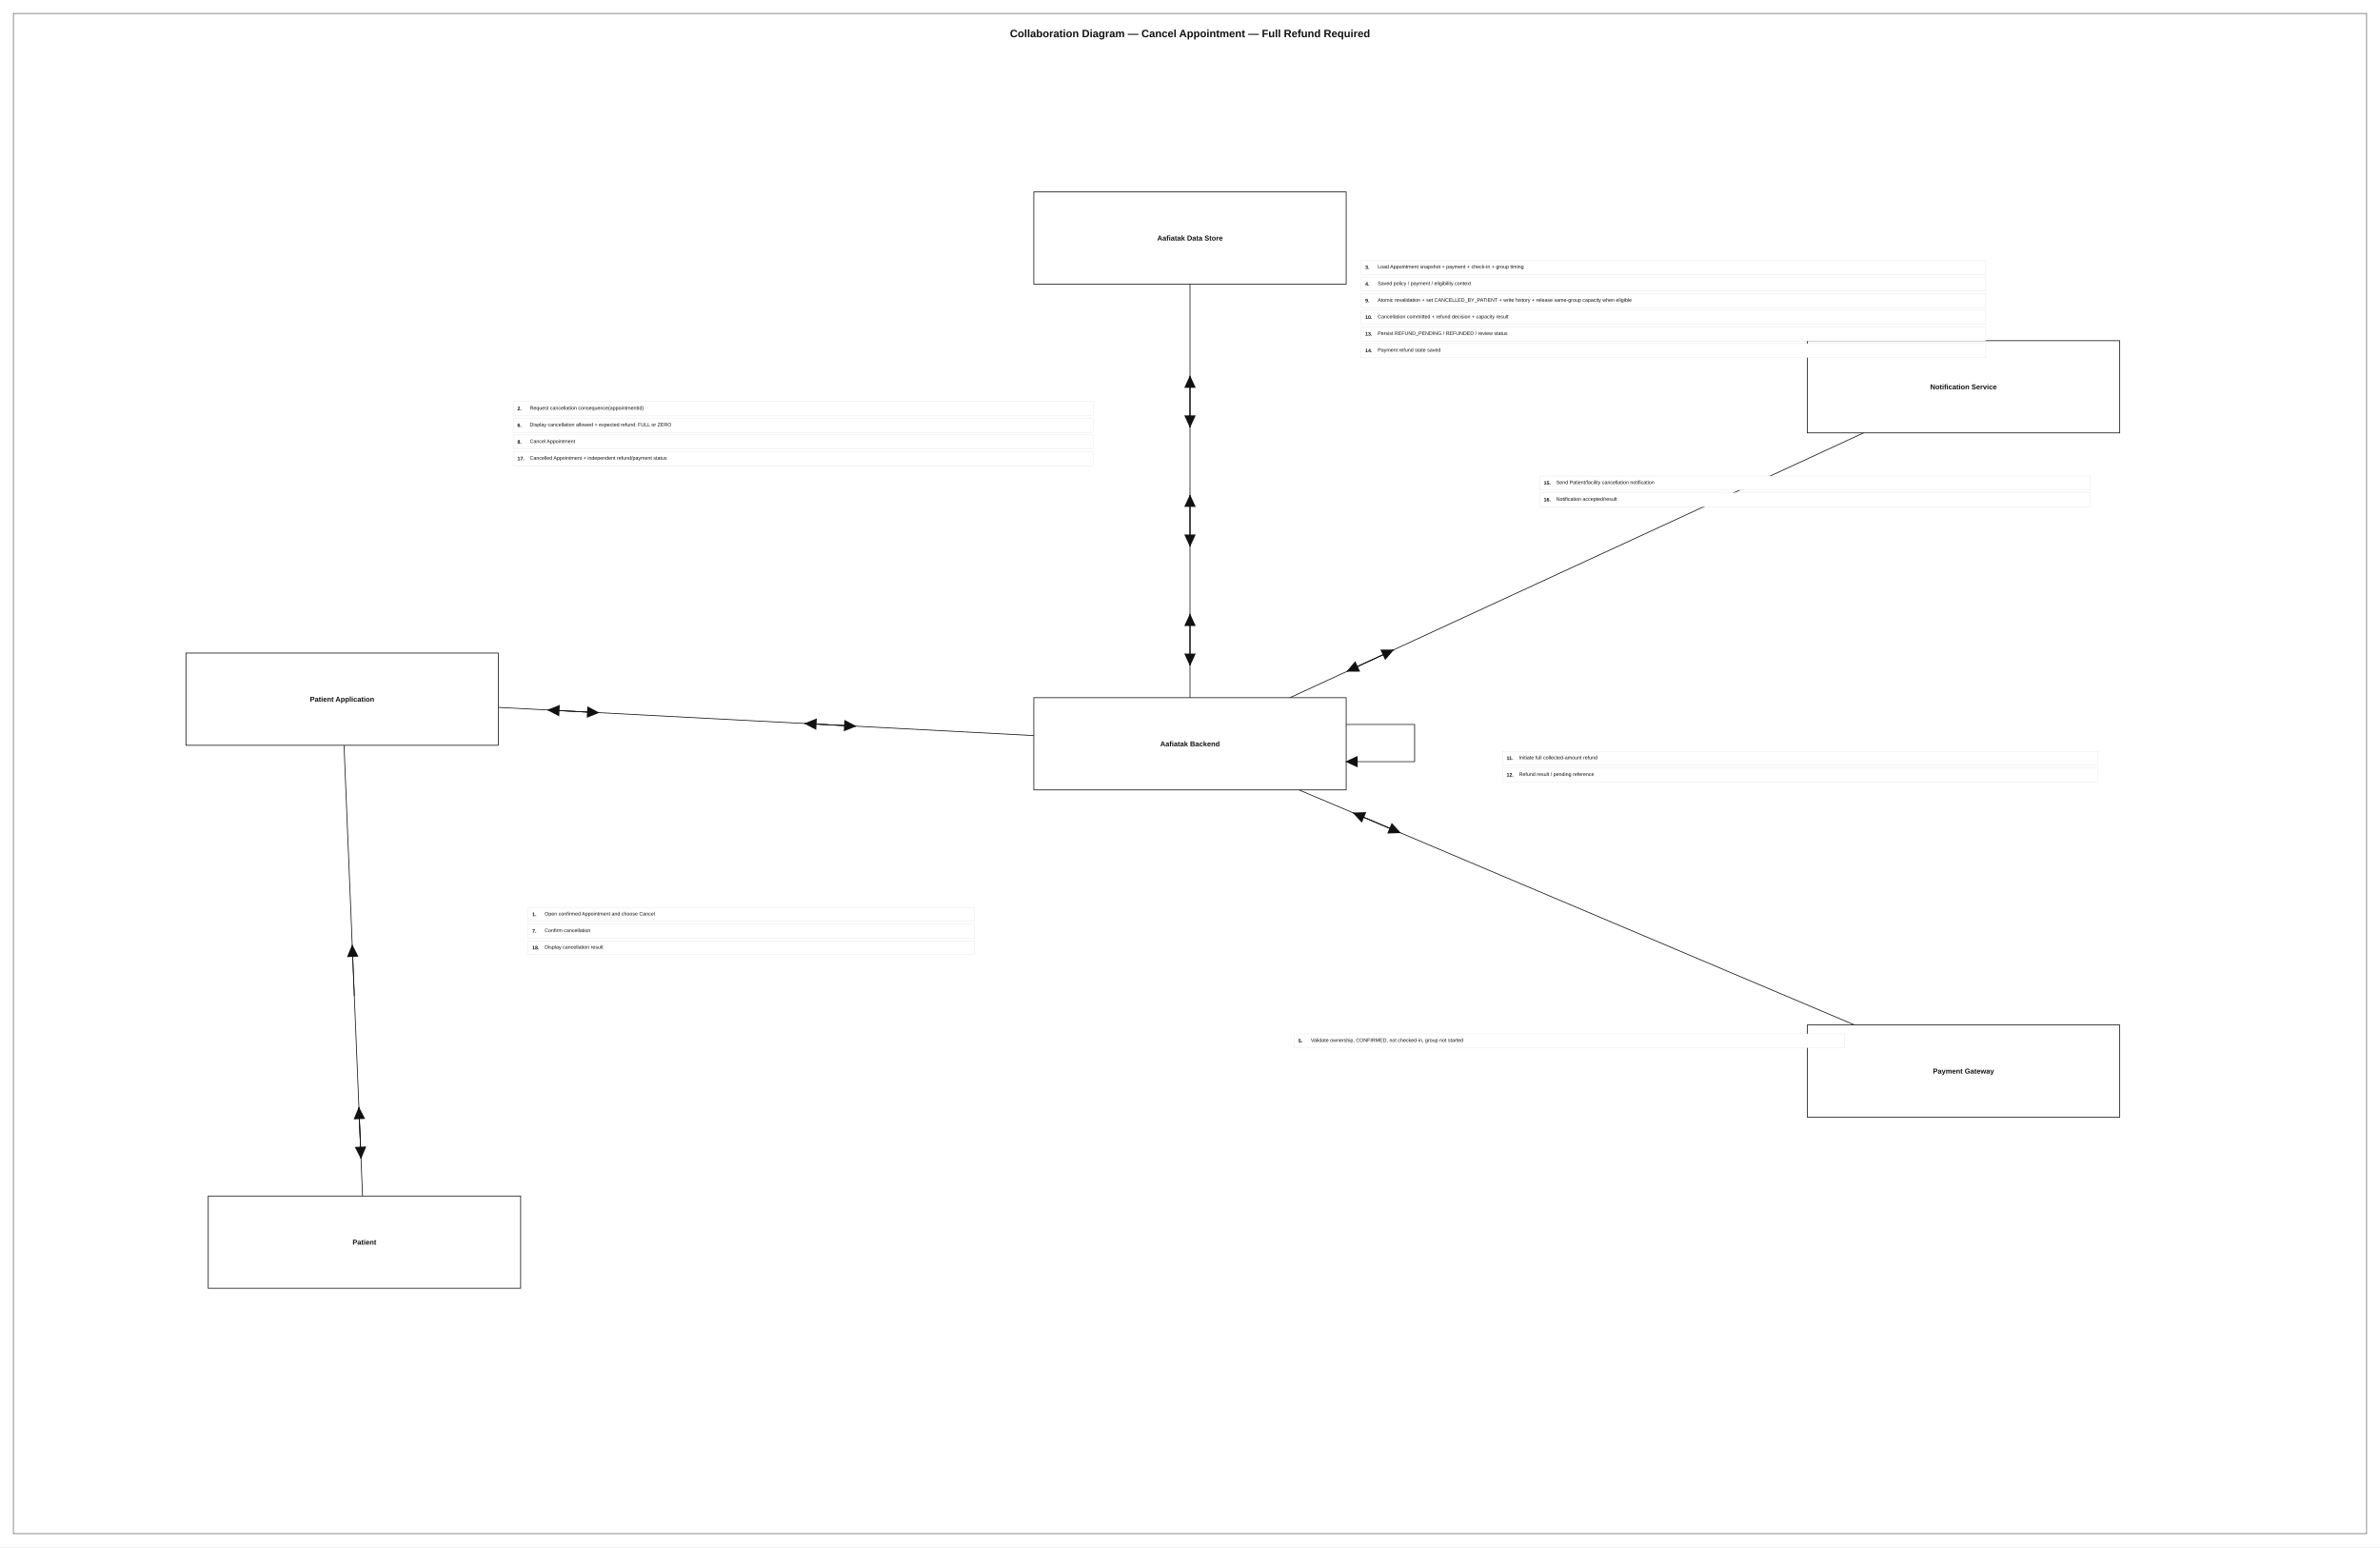
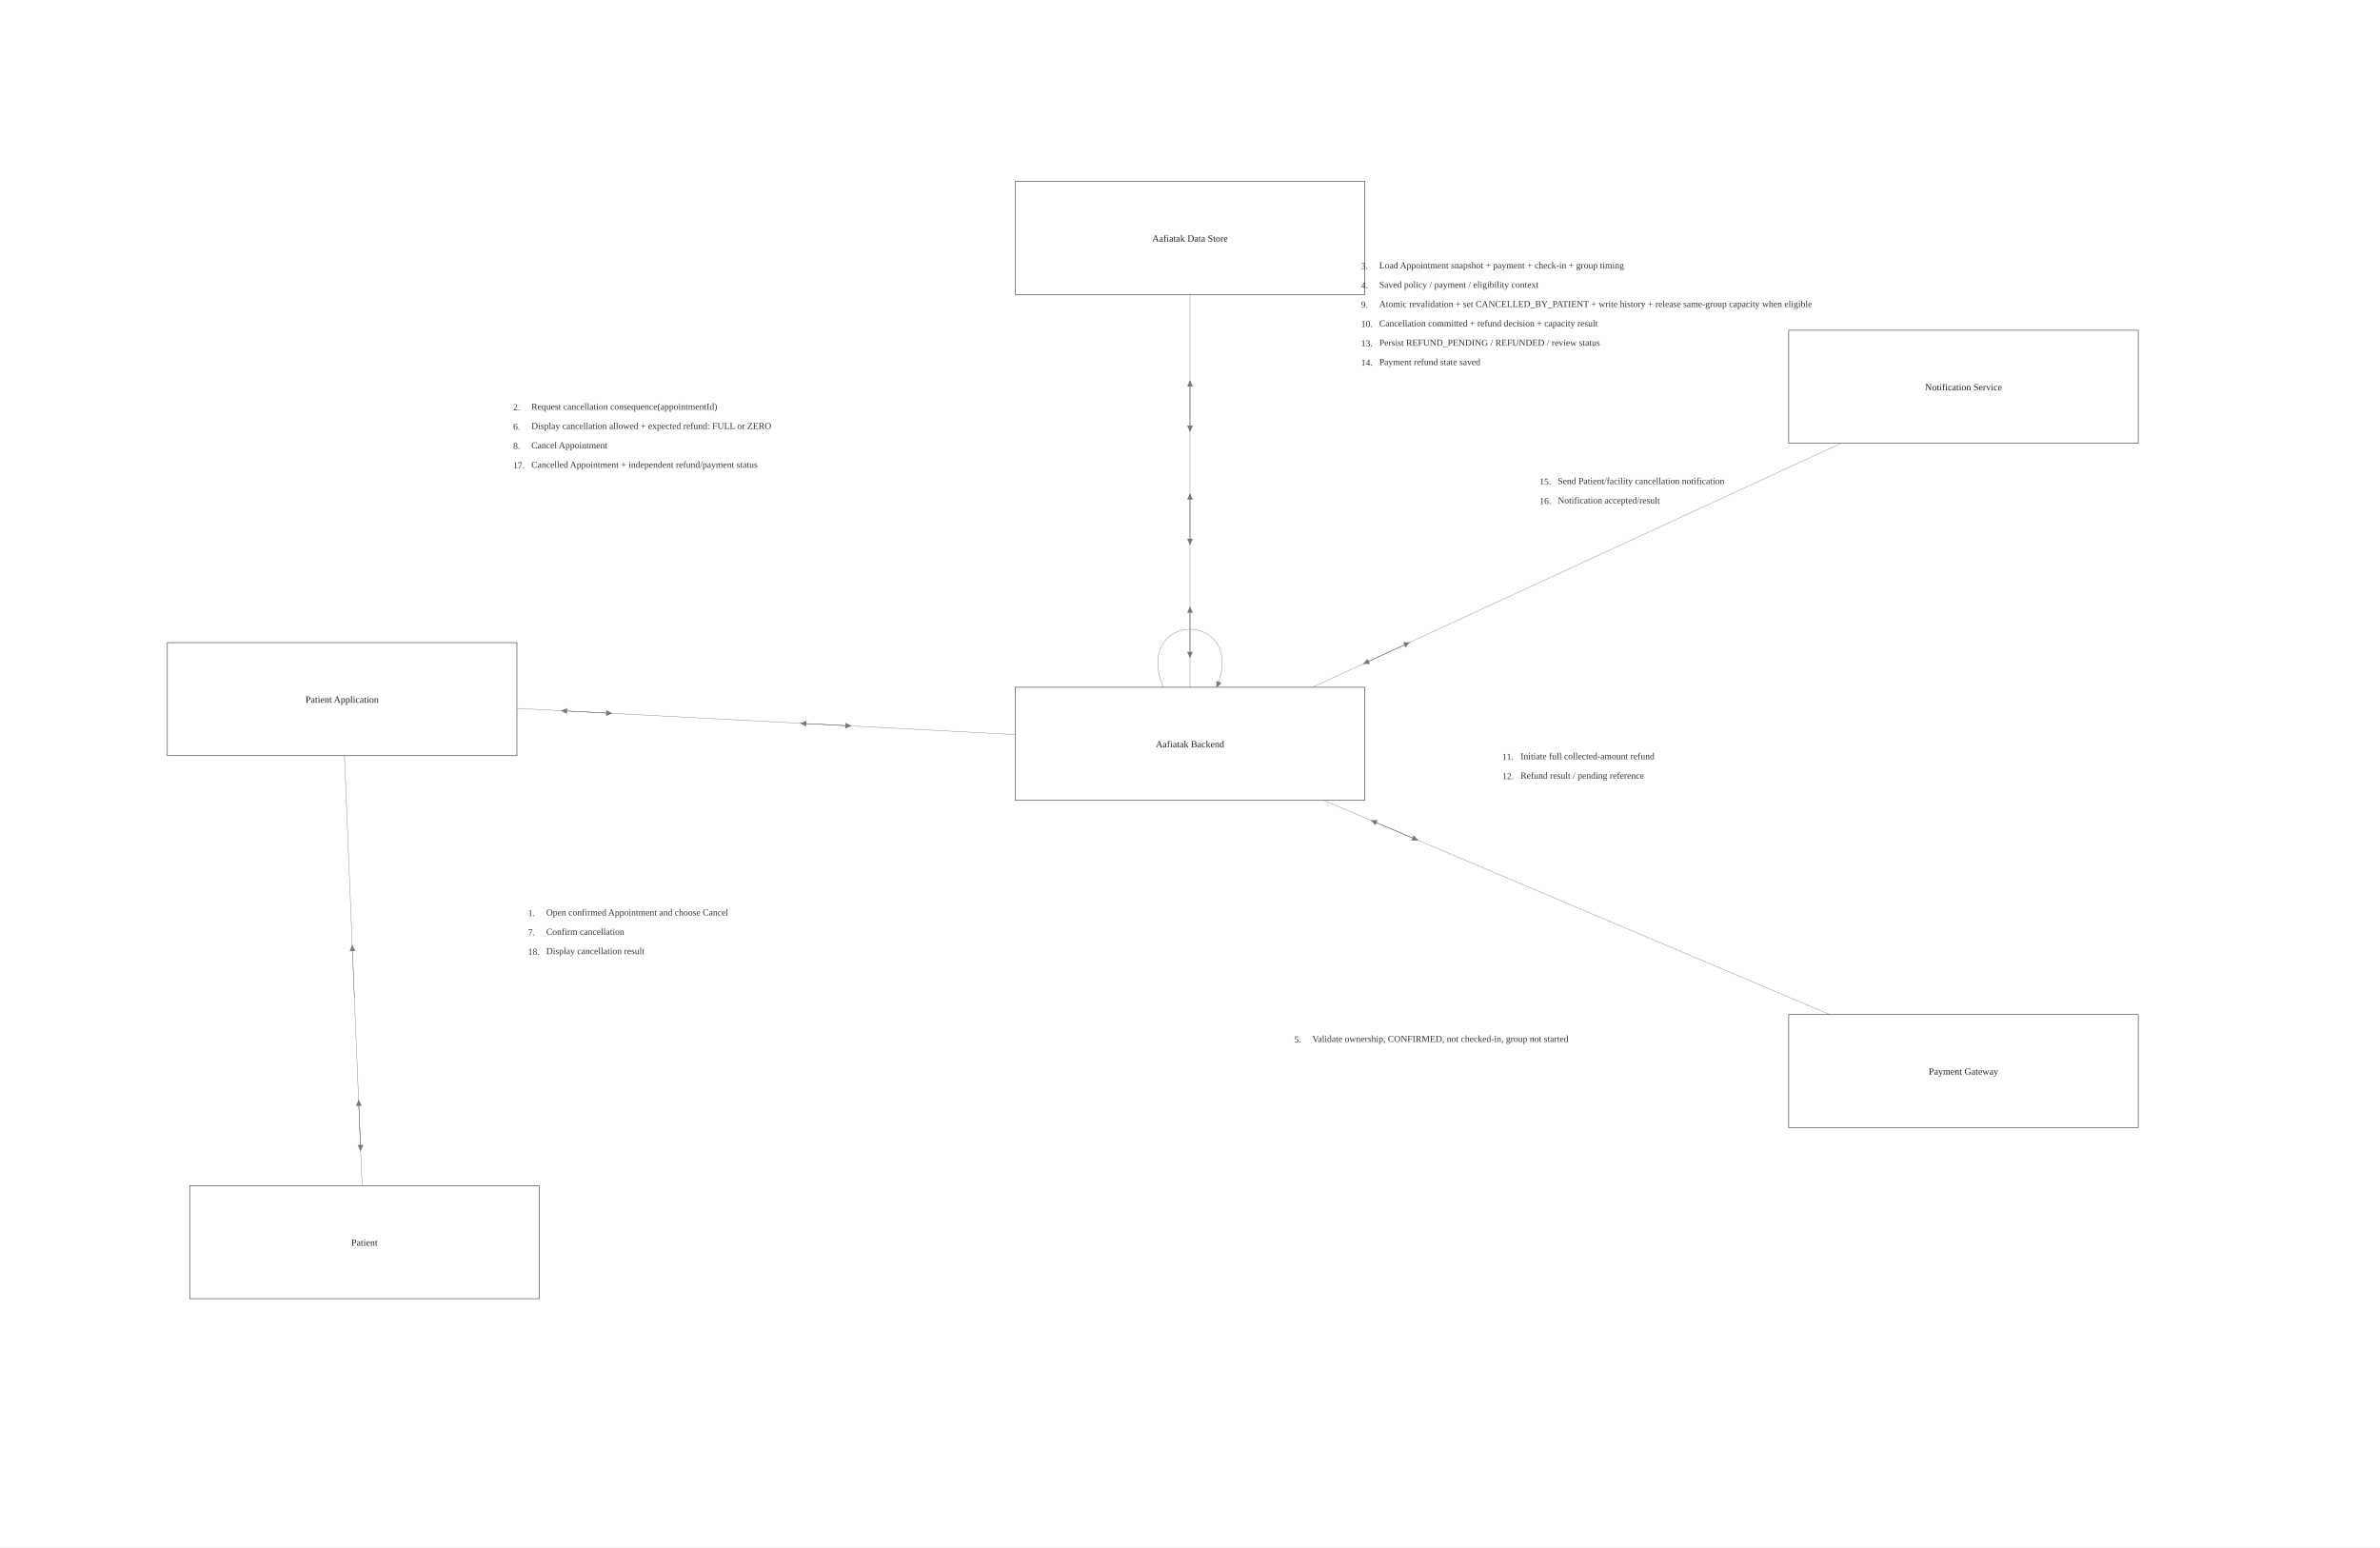
<svg xmlns="http://www.w3.org/2000/svg" width="8192" height="5325" viewBox="0 0 16000 10400" role="img" aria-labelledby="diagram-title diagram-description">
  <defs>
    <style>
-       .page { fill:#FFFFFF; } .page-border { fill:none; stroke:#111111; stroke-width:3; }
-       .participant-box { fill:#FFFFFF; stroke:#111111; stroke-width:5; }
-       .participant-name { font-family:Arial,sans-serif; font-size:48px; font-weight:700; fill:#111111; }
-       .structural-link-line { stroke:#111111; stroke-width:5; fill:none; stroke-linecap:round; }
-       .message-arrow { stroke:#111111; stroke-width:5; fill:none; stroke-linecap:round; }
-       .self-message-self { stroke:#111111; stroke-width:5; fill:none; stroke-linejoin:round; }
-       .message-background { fill:#FFFFFF; fill-opacity:.985; stroke:#D0D0D0; stroke-width:1.5; }
-       .message-number { font-family:Arial,sans-serif; font-size:34px; font-weight:700; fill:#111111; }
-       .message-label { font-family:Arial,sans-serif; font-size:34px; font-weight:500; fill:#111111; }
-       .page-title { font-family:Arial,sans-serif; font-size:72px; font-weight:700; fill:#111111; }
+       .page { fill:#FFFFFF; }
+       .participant-box { fill:#FFFFFF; stroke:#222222; stroke-width:3.5; }
+       .participant-name { font-family:"Times New Roman",serif; font-size:64px; font-weight:400; text-decoration:underline; fill:#222222; }
+       .structural-link-line { stroke:#777777; stroke-width:2.5; fill:none; stroke-linecap:round; }
+       .message-arrow { stroke:#777777; stroke-width:2.5; fill:none; stroke-linecap:round; }
+       .self-message-self { stroke:#777777; stroke-width:2.5; fill:none; stroke-linejoin:round; }
+       .message-number { font-family:"Times New Roman",serif; font-size:62px; font-weight:400; fill:#333333; }
+       .message-label { font-family:"Times New Roman",serif; font-size:62px; font-weight:400; fill:#333333; }
    </style>
    <marker id="message-arrowhead" viewBox="0 0 14 12" markerWidth="18" markerHeight="16" refX="12" refY="6" orient="auto" markerUnits="strokeWidth">
-       <path d="M 0 0 L 13 6 L 0 12 Z" fill="#111111" />
+       <path d="M 0 0 L 13 6 L 0 12 Z" fill="#777777" />
    </marker>
  </defs>
  <rect x="0" y="0" width="16000" height="10400" class="page" />
-   <rect x="90" y="90" width="15820" height="10220" class="page-border" />
-   <text x="8000" y="250" class="page-title" text-anchor="middle">Collaboration Diagram — Cancel Appointment — Full Refund Required</text>
  <g aria-label="Reusable structural communication links">
    <g id="structural-link-L01" data-kind="structural-link" data-semantic-id="L01" data-source="participant.cd03.aafiatak-backend" data-target="participant.cd03.aafiatak-data-store" data-message-sequences="3,4,9,10,13,14" aria-label="Structural communication link L01">
-       <line x1="8000" y1="4690" x2="8000" y2="1910" class="structural-link-line" />
+       <line x1="8000" y1="4620" x2="8000" y2="1980" class="structural-link-line" />
    </g>
    <g id="structural-link-L02" data-kind="structural-link" data-semantic-id="L02" data-source="participant.cd03.aafiatak-backend" data-target="participant.cd03.notification-service" data-message-sequences="15,16" aria-label="Structural communication link L02">
-       <line x1="8671.67" y1="4690" x2="12528.3" y2="2910" class="structural-link-line" />
+       <line x1="8823.33" y1="4620" x2="12376.7" y2="2980" class="structural-link-line" />
    </g>
    <g id="structural-link-L03" data-kind="structural-link" data-semantic-id="L03" data-source="participant.cd03.aafiatak-backend" data-target="participant.cd03.patient-application" data-message-sequences="2,6,8,17" aria-label="Structural communication link L03">
-       <line x1="6950" y1="4944.74" x2="3350" y2="4755.26" class="structural-link-line" />
+       <line x1="6825" y1="4938.16" x2="3475" y2="4761.84" class="structural-link-line" />
    </g>
    <g id="structural-link-L04" data-kind="structural-link" data-semantic-id="L04" data-source="participant.cd03.aafiatak-backend" data-target="participant.cd03.payment-gateway" data-message-sequences="11,12" aria-label="Structural communication link L04">
-       <line x1="8732.73" y1="5310" x2="12467.3" y2="6890" class="structural-link-line" />
+       <line x1="8898.18" y1="5380" x2="12301.8" y2="6820" class="structural-link-line" />
    </g>
    <g id="structural-link-L05" data-kind="structural-link" data-semantic-id="L05" data-source="participant.cd03.patient" data-target="participant.cd03.patient-application" data-message-sequences="1,7,18" aria-label="Structural communication link L05">
-       <line x1="2437.26" y1="8040" x2="2312.74" y2="5010" class="structural-link-line" />
+       <line x1="2434.38" y1="7970" x2="2315.62" y2="5080" class="structural-link-line" />
    </g>
  </g>
  <g aria-label="Collaboration participants">
    <g id="participant.cd03.patient" data-kind="participant" data-semantic-id="participant.cd03.patient" data-participant-name="Patient" aria-label="Patient">
-       <rect x="1400" y="8040" width="2100" height="620" class="participant-box" />
-       <text x="2450" y="8367" class="participant-name" text-anchor="middle">
+       <rect x="1275" y="7970" width="2350" height="760" class="participant-box" />
+       <text x="2450" y="8374" class="participant-name" text-anchor="middle">
        <tspan x="2450">Patient</tspan>
      </text>
    </g>
    <g id="participant.cd03.patient-application" data-kind="participant" data-semantic-id="participant.cd03.patient-application" data-participant-name="Patient Application" aria-label="Patient Application">
-       <rect x="1250" y="4390" width="2100" height="620" class="participant-box" />
-       <text x="2300" y="4717" class="participant-name" text-anchor="middle">
+       <rect x="1125" y="4320" width="2350" height="760" class="participant-box" />
+       <text x="2300" y="4724" class="participant-name" text-anchor="middle">
        <tspan x="2300">Patient Application</tspan>
      </text>
    </g>
    <g id="participant.cd03.aafiatak-backend" data-kind="participant" data-semantic-id="participant.cd03.aafiatak-backend" data-participant-name="Aafiatak Backend" aria-label="Aafiatak Backend">
-       <rect x="6950" y="4690" width="2100" height="620" class="participant-box" />
-       <text x="8000" y="5017" class="participant-name" text-anchor="middle">
+       <rect x="6825" y="4620" width="2350" height="760" class="participant-box" />
+       <text x="8000" y="5024" class="participant-name" text-anchor="middle">
        <tspan x="8000">Aafiatak Backend</tspan>
      </text>
    </g>
    <g id="participant.cd03.aafiatak-data-store" data-kind="participant" data-semantic-id="participant.cd03.aafiatak-data-store" data-participant-name="Aafiatak Data Store" aria-label="Aafiatak Data Store">
-       <rect x="6950" y="1290" width="2100" height="620" class="participant-box" />
-       <text x="8000" y="1617" class="participant-name" text-anchor="middle">
+       <rect x="6825" y="1220" width="2350" height="760" class="participant-box" />
+       <text x="8000" y="1624" class="participant-name" text-anchor="middle">
        <tspan x="8000">Aafiatak Data Store</tspan>
      </text>
    </g>
    <g id="participant.cd03.payment-gateway" data-kind="participant" data-semantic-id="participant.cd03.payment-gateway" data-participant-name="Payment Gateway" aria-label="Payment Gateway">
-       <rect x="12150" y="6890" width="2100" height="620" class="participant-box" />
-       <text x="13200" y="7217" class="participant-name" text-anchor="middle">
+       <rect x="12025" y="6820" width="2350" height="760" class="participant-box" />
+       <text x="13200" y="7224" class="participant-name" text-anchor="middle">
        <tspan x="13200">Payment Gateway</tspan>
      </text>
    </g>
    <g id="participant.cd03.notification-service" data-kind="participant" data-semantic-id="participant.cd03.notification-service" data-participant-name="Notification Service" aria-label="Notification Service">
-       <rect x="12150" y="2290" width="2100" height="620" class="participant-box" />
-       <text x="13200" y="2617" class="participant-name" text-anchor="middle">
+       <rect x="12025" y="2220" width="2350" height="760" class="participant-box" />
+       <text x="13200" y="2624" class="participant-name" text-anchor="middle">
        <tspan x="13200">Notification Service</tspan>
      </text>
    </g>
  </g>
  <g aria-label="Globally numbered directional messages">
    <g id="message.cd03.03" data-kind="message" data-semantic-id="message.cd03.03" data-sequence="3" data-source="participant.cd03.aafiatak-backend" data-target="participant.cd03.aafiatak-data-store" data-direction="participant.cd03.aafiatak-backend-&gt;participant.cd03.aafiatak-data-store" data-exact-label="Load Appointment snapshot + payment + check-in + group timing" data-structural-link="L01" data-style="solid-directional-message" aria-label="3. Load Appointment snapshot + payment + check-in + group timing">
-       <line x1="8000" y1="4470.8" x2="8000" y2="4130.8" class="message-arrow" marker-end="url(#message-arrowhead)" />
-       <rect x="9150" y="1750" width="4200" height="94" class="message-background" />
-       <text x="9178" y="1808" class="message-number" text-anchor="start">3.</text>
-       <text x="9262" y="1804" class="message-label" text-anchor="start">
-         <tspan x="9262">Load Appointment snapshot + payment + check-in + group timing</tspan>
+       <line x1="8000" y1="4420.4" x2="8000" y2="4080.4" class="message-arrow" marker-end="url(#message-arrowhead)" />
+       <text x="9150" y="1808" class="message-number" text-anchor="start">3.</text>
+       <text x="9272" y="1804" class="message-label" text-anchor="start">
+         <tspan x="9272">Load Appointment snapshot + payment + check-in + group timing</tspan>
      </text>
    </g>
    <g id="message.cd03.04" data-kind="message" data-semantic-id="message.cd03.04" data-sequence="4" data-source="participant.cd03.aafiatak-data-store" data-target="participant.cd03.aafiatak-backend" data-direction="participant.cd03.aafiatak-data-store-&gt;participant.cd03.aafiatak-backend" data-exact-label="Saved policy / payment / eligibility context" data-structural-link="L01" data-style="solid-directional-message" aria-label="4. Saved policy / payment / eligibility context">
-       <line x1="8000" y1="2529.52" x2="8000" y2="2869.52" class="message-arrow" marker-end="url(#message-arrowhead)" />
-       <rect x="9150" y="1862" width="4200" height="94" class="message-background" />
-       <text x="9178" y="1920" class="message-number" text-anchor="start">4.</text>
-       <text x="9262" y="1916" class="message-label" text-anchor="start">
-         <tspan x="9262">Saved policy / payment / eligibility context</tspan>
+       <line x1="8000" y1="2559.76" x2="8000" y2="2899.76" class="message-arrow" marker-end="url(#message-arrowhead)" />
+       <text x="9150" y="1938" class="message-number" text-anchor="start">4.</text>
+       <text x="9272" y="1934" class="message-label" text-anchor="start">
+         <tspan x="9272">Saved policy / payment / eligibility context</tspan>
      </text>
    </g>
    <g id="message.cd03.09" data-kind="message" data-semantic-id="message.cd03.09" data-sequence="9" data-source="participant.cd03.aafiatak-backend" data-target="participant.cd03.aafiatak-data-store" data-direction="participant.cd03.aafiatak-backend-&gt;participant.cd03.aafiatak-data-store" data-exact-label="Atomic revalidation + set CANCELLED_BY_PATIENT + write history + release same-group capacity when eligible" data-structural-link="L01" data-style="solid-directional-message" aria-label="9. Atomic revalidation + set CANCELLED_BY_PATIENT + write history + release same-group capacity when eligible">
-       <line x1="8000" y1="3670.16" x2="8000" y2="3330.16" class="message-arrow" marker-end="url(#message-arrowhead)" />
-       <rect x="9150" y="1974" width="4200" height="94" class="message-background" />
-       <text x="9178" y="2032" class="message-number" text-anchor="start">9.</text>
-       <text x="9262" y="2028" class="message-label" text-anchor="start">
-         <tspan x="9262">Atomic revalidation + set CANCELLED_BY_PATIENT + write history + release same-group capacity when eligible</tspan>
+       <line x1="8000" y1="3660.08" x2="8000" y2="3320.08" class="message-arrow" marker-end="url(#message-arrowhead)" />
+       <text x="9150" y="2068" class="message-number" text-anchor="start">9.</text>
+       <text x="9272" y="2064" class="message-label" text-anchor="start">
+         <tspan x="9272">Atomic revalidation + set CANCELLED_BY_PATIENT + write history + release same-group capacity when eligible</tspan>
      </text>
    </g>
    <g id="message.cd03.10" data-kind="message" data-semantic-id="message.cd03.10" data-sequence="10" data-source="participant.cd03.aafiatak-data-store" data-target="participant.cd03.aafiatak-backend" data-direction="participant.cd03.aafiatak-data-store-&gt;participant.cd03.aafiatak-backend" data-exact-label="Cancellation committed + refund decision + capacity result" data-structural-link="L01" data-style="solid-directional-message" aria-label="10. Cancellation committed + refund decision + capacity result">
-       <line x1="8000" y1="3330.16" x2="8000" y2="3670.16" class="message-arrow" marker-end="url(#message-arrowhead)" />
-       <rect x="9150" y="2086" width="4200" height="94" class="message-background" />
-       <text x="9178" y="2144" class="message-number" text-anchor="start">10.</text>
-       <text x="9262" y="2140" class="message-label" text-anchor="start">
-         <tspan x="9262">Cancellation committed + refund decision + capacity result</tspan>
+       <line x1="8000" y1="3320.08" x2="8000" y2="3660.08" class="message-arrow" marker-end="url(#message-arrowhead)" />
+       <text x="9150" y="2198" class="message-number" text-anchor="start">10.</text>
+       <text x="9272" y="2194" class="message-label" text-anchor="start">
+         <tspan x="9272">Cancellation committed + refund decision + capacity result</tspan>
      </text>
    </g>
    <g id="message.cd03.13" data-kind="message" data-semantic-id="message.cd03.13" data-sequence="13" data-source="participant.cd03.aafiatak-backend" data-target="participant.cd03.aafiatak-data-store" data-direction="participant.cd03.aafiatak-backend-&gt;participant.cd03.aafiatak-data-store" data-exact-label="Persist REFUND_PENDING / REFUNDED / review status" data-structural-link="L01" data-style="solid-directional-message" aria-label="13. Persist REFUND_PENDING / REFUNDED / review status">
-       <line x1="8000" y1="2869.52" x2="8000" y2="2529.52" class="message-arrow" marker-end="url(#message-arrowhead)" />
-       <rect x="9150" y="2198" width="4200" height="94" class="message-background" />
-       <text x="9178" y="2256" class="message-number" text-anchor="start">13.</text>
-       <text x="9262" y="2252" class="message-label" text-anchor="start">
-         <tspan x="9262">Persist REFUND_PENDING / REFUNDED / review status</tspan>
+       <line x1="8000" y1="2899.76" x2="8000" y2="2559.76" class="message-arrow" marker-end="url(#message-arrowhead)" />
+       <text x="9150" y="2328" class="message-number" text-anchor="start">13.</text>
+       <text x="9272" y="2324" class="message-label" text-anchor="start">
+         <tspan x="9272">Persist REFUND_PENDING / REFUNDED / review status</tspan>
      </text>
    </g>
    <g id="message.cd03.14" data-kind="message" data-semantic-id="message.cd03.14" data-sequence="14" data-source="participant.cd03.aafiatak-data-store" data-target="participant.cd03.aafiatak-backend" data-direction="participant.cd03.aafiatak-data-store-&gt;participant.cd03.aafiatak-backend" data-exact-label="Payment refund state saved" data-structural-link="L01" data-style="solid-directional-message" aria-label="14. Payment refund state saved">
-       <line x1="8000" y1="4130.8" x2="8000" y2="4470.8" class="message-arrow" marker-end="url(#message-arrowhead)" />
-       <rect x="9150" y="2310" width="4200" height="94" class="message-background" />
-       <text x="9178" y="2368" class="message-number" text-anchor="start">14.</text>
-       <text x="9262" y="2364" class="message-label" text-anchor="start">
-         <tspan x="9262">Payment refund state saved</tspan>
+       <line x1="8000" y1="4080.4" x2="8000" y2="4420.4" class="message-arrow" marker-end="url(#message-arrowhead)" />
+       <text x="9150" y="2458" class="message-number" text-anchor="start">14.</text>
+       <text x="9272" y="2454" class="message-label" text-anchor="start">
+         <tspan x="9272">Payment refund state saved</tspan>
      </text>
    </g>
    <g id="message.cd03.15" data-kind="message" data-semantic-id="message.cd03.15" data-sequence="15" data-source="participant.cd03.aafiatak-backend" data-target="participant.cd03.notification-service" data-direction="participant.cd03.aafiatak-backend-&gt;participant.cd03.notification-service" data-exact-label="Send Patient/facility cancellation notification" data-structural-link="L02" data-style="solid-directional-message" aria-label="15. Send Patient/facility cancellation notification">
-       <line x1="9057.25" y1="4512.04" x2="9365.95" y2="4369.56" class="message-arrow" marker-end="url(#message-arrowhead)" />
-       <rect x="10350" y="3200" width="3700" height="94" class="message-background" />
-       <text x="10378" y="3258" class="message-number" text-anchor="start">15.</text>
-       <text x="10462" y="3254" class="message-label" text-anchor="start">
-         <tspan x="10462">Send Patient/facility cancellation notification</tspan>
+       <line x1="9166.45" y1="4461.64" x2="9475.15" y2="4319.16" class="message-arrow" marker-end="url(#message-arrowhead)" />
+       <text x="10350" y="3258" class="message-number" text-anchor="start">15.</text>
+       <text x="10472" y="3254" class="message-label" text-anchor="start">
+         <tspan x="10472">Send Patient/facility cancellation notification</tspan>
      </text>
    </g>
    <g id="message.cd03.16" data-kind="message" data-semantic-id="message.cd03.16" data-sequence="16" data-source="participant.cd03.notification-service" data-target="participant.cd03.aafiatak-backend" data-direction="participant.cd03.notification-service-&gt;participant.cd03.aafiatak-backend" data-exact-label="Notification accepted/result" data-structural-link="L02" data-style="solid-directional-message" aria-label="16. Notification accepted/result">
-       <line x1="9365.95" y1="4369.56" x2="9057.25" y2="4512.04" class="message-arrow" marker-end="url(#message-arrowhead)" />
-       <rect x="10350" y="3312" width="3700" height="94" class="message-background" />
-       <text x="10378" y="3370" class="message-number" text-anchor="start">16.</text>
-       <text x="10462" y="3366" class="message-label" text-anchor="start">
-         <tspan x="10462">Notification accepted/result</tspan>
+       <line x1="9475.15" y1="4319.16" x2="9166.45" y2="4461.64" class="message-arrow" marker-end="url(#message-arrowhead)" />
+       <text x="10350" y="3388" class="message-number" text-anchor="start">16.</text>
+       <text x="10472" y="3384" class="message-label" text-anchor="start">
+         <tspan x="10472">Notification accepted/result</tspan>
      </text>
    </g>
    <g id="message.cd03.02" data-kind="message" data-semantic-id="message.cd03.02" data-sequence="2" data-source="participant.cd03.patient-application" data-target="participant.cd03.aafiatak-backend" data-direction="participant.cd03.patient-application-&gt;participant.cd03.aafiatak-backend" data-exact-label="Request cancellation consequence(appointmentId)" data-structural-link="L03" data-style="solid-directional-message" aria-label="2. Request cancellation consequence(appointmentId)">
-       <line x1="3684.23" y1="4772.85" x2="4023.77" y2="4790.72" class="message-arrow" marker-end="url(#message-arrowhead)" />
-       <rect x="3450" y="2700" width="3900" height="94" class="message-background" />
-       <text x="3478" y="2758" class="message-number" text-anchor="start">2.</text>
-       <text x="3562" y="2754" class="message-label" text-anchor="start">
-         <tspan x="3562">Request cancellation consequence(appointmentId)</tspan>
+       <line x1="3774.23" y1="4777.59" x2="4113.77" y2="4795.46" class="message-arrow" marker-end="url(#message-arrowhead)" />
+       <text x="3450" y="2758" class="message-number" text-anchor="start">2.</text>
+       <text x="3572" y="2754" class="message-label" text-anchor="start">
+         <tspan x="3572">Request cancellation consequence(appointmentId)</tspan>
      </text>
    </g>
    <g id="message.cd03.06" data-kind="message" data-semantic-id="message.cd03.06" data-sequence="6" data-source="participant.cd03.aafiatak-backend" data-target="participant.cd03.patient-application" data-direction="participant.cd03.aafiatak-backend-&gt;participant.cd03.patient-application" data-exact-label="Display cancellation allowed + expected refund: FULL or ZERO" data-structural-link="L03" data-style="solid-directional-message" aria-label="6. Display cancellation allowed + expected refund: FULL or ZERO">
-       <line x1="5751.77" y1="4881.67" x2="5412.23" y2="4863.8" class="message-arrow" marker-end="url(#message-arrowhead)" />
-       <rect x="3450" y="2812" width="3900" height="94" class="message-background" />
-       <text x="3478" y="2870" class="message-number" text-anchor="start">6.</text>
-       <text x="3562" y="2866" class="message-label" text-anchor="start">
-         <tspan x="3562">Display cancellation allowed + expected refund: FULL or ZERO</tspan>
+       <line x1="5721.77" y1="4880.09" x2="5382.23" y2="4862.22" class="message-arrow" marker-end="url(#message-arrowhead)" />
+       <text x="3450" y="2888" class="message-number" text-anchor="start">6.</text>
+       <text x="3572" y="2884" class="message-label" text-anchor="start">
+         <tspan x="3572">Display cancellation allowed + expected refund: FULL or ZERO</tspan>
      </text>
    </g>
    <g id="message.cd03.08" data-kind="message" data-semantic-id="message.cd03.08" data-sequence="8" data-source="participant.cd03.patient-application" data-target="participant.cd03.aafiatak-backend" data-direction="participant.cd03.patient-application-&gt;participant.cd03.aafiatak-backend" data-exact-label="Cancel Appointment" data-structural-link="L03" data-style="solid-directional-message" aria-label="8. Cancel Appointment">
-       <line x1="5412.23" y1="4863.8" x2="5751.77" y2="4881.67" class="message-arrow" marker-end="url(#message-arrowhead)" />
-       <rect x="3450" y="2924" width="3900" height="94" class="message-background" />
-       <text x="3478" y="2982" class="message-number" text-anchor="start">8.</text>
-       <text x="3562" y="2978" class="message-label" text-anchor="start">
-         <tspan x="3562">Cancel Appointment</tspan>
+       <line x1="5382.23" y1="4862.22" x2="5721.77" y2="4880.09" class="message-arrow" marker-end="url(#message-arrowhead)" />
+       <text x="3450" y="3018" class="message-number" text-anchor="start">8.</text>
+       <text x="3572" y="3014" class="message-label" text-anchor="start">
+         <tspan x="3572">Cancel Appointment</tspan>
      </text>
    </g>
    <g id="message.cd03.17" data-kind="message" data-semantic-id="message.cd03.17" data-sequence="17" data-source="participant.cd03.aafiatak-backend" data-target="participant.cd03.patient-application" data-direction="participant.cd03.aafiatak-backend-&gt;participant.cd03.patient-application" data-exact-label="Cancelled Appointment + independent refund/payment status" data-structural-link="L03" data-style="solid-directional-message" aria-label="17. Cancelled Appointment + independent refund/payment status">
-       <line x1="4023.77" y1="4790.72" x2="3684.23" y2="4772.85" class="message-arrow" marker-end="url(#message-arrowhead)" />
-       <rect x="3450" y="3036" width="3900" height="94" class="message-background" />
-       <text x="3478" y="3094" class="message-number" text-anchor="start">17.</text>
-       <text x="3562" y="3090" class="message-label" text-anchor="start">
-         <tspan x="3562">Cancelled Appointment + independent refund/payment status</tspan>
+       <line x1="4113.77" y1="4795.46" x2="3774.23" y2="4777.59" class="message-arrow" marker-end="url(#message-arrowhead)" />
+       <text x="3450" y="3148" class="message-number" text-anchor="start">17.</text>
+       <text x="3572" y="3144" class="message-label" text-anchor="start">
+         <tspan x="3572">Cancelled Appointment + independent refund/payment status</tspan>
      </text>
    </g>
    <g id="message.cd03.11" data-kind="message" data-semantic-id="message.cd03.11" data-sequence="11" data-source="participant.cd03.aafiatak-backend" data-target="participant.cd03.payment-gateway" data-direction="participant.cd03.aafiatak-backend-&gt;participant.cd03.payment-gateway" data-exact-label="Initiate full collected-amount refund" data-structural-link="L04" data-style="solid-directional-message" aria-label="11. Initiate full collected-amount refund">
-       <line x1="9099" y1="5464.96" x2="9412.13" y2="5597.44" class="message-arrow" marker-end="url(#message-arrowhead)" />
-       <rect x="10100" y="5050" width="4000" height="94" class="message-background" />
-       <text x="10128" y="5108" class="message-number" text-anchor="start">11.</text>
-       <text x="10212" y="5104" class="message-label" text-anchor="start">
-         <tspan x="10212">Initiate full collected-amount refund</tspan>
+       <line x1="9218.13" y1="5515.36" x2="9531.26" y2="5647.84" class="message-arrow" marker-end="url(#message-arrowhead)" />
+       <text x="10100" y="5108" class="message-number" text-anchor="start">11.</text>
+       <text x="10222" y="5104" class="message-label" text-anchor="start">
+         <tspan x="10222">Initiate full collected-amount refund</tspan>
      </text>
    </g>
    <g id="message.cd03.12" data-kind="message" data-semantic-id="message.cd03.12" data-sequence="12" data-source="participant.cd03.payment-gateway" data-target="participant.cd03.aafiatak-backend" data-direction="participant.cd03.payment-gateway-&gt;participant.cd03.aafiatak-backend" data-exact-label="Refund result / pending reference" data-structural-link="L04" data-style="solid-directional-message" aria-label="12. Refund result / pending reference">
-       <line x1="9412.13" y1="5597.44" x2="9099" y2="5464.96" class="message-arrow" marker-end="url(#message-arrowhead)" />
-       <rect x="10100" y="5162" width="4000" height="94" class="message-background" />
-       <text x="10128" y="5220" class="message-number" text-anchor="start">12.</text>
-       <text x="10212" y="5216" class="message-label" text-anchor="start">
-         <tspan x="10212">Refund result / pending reference</tspan>
+       <line x1="9531.26" y1="5647.84" x2="9218.13" y2="5515.36" class="message-arrow" marker-end="url(#message-arrowhead)" />
+       <text x="10100" y="5238" class="message-number" text-anchor="start">12.</text>
+       <text x="10222" y="5234" class="message-label" text-anchor="start">
+         <tspan x="10222">Refund result / pending reference</tspan>
      </text>
    </g>
    <g id="message.cd03.01" data-kind="message" data-semantic-id="message.cd03.01" data-sequence="1" data-source="participant.cd03.patient" data-target="participant.cd03.patient-application" data-direction="participant.cd03.patient-&gt;participant.cd03.patient-application" data-exact-label="Open confirmed Appointment and choose Cancel" data-structural-link="L05" data-style="solid-directional-message" aria-label="1. Open confirmed Appointment and choose Cancel">
-       <line x1="2426.81" y1="7785.66" x2="2412.85" y2="7445.94" class="message-arrow" marker-end="url(#message-arrowhead)" />
-       <rect x="3550" y="6100" width="3000" height="94" class="message-background" />
-       <text x="3578" y="6158" class="message-number" text-anchor="start">1.</text>
-       <text x="3662" y="6154" class="message-label" text-anchor="start">
-         <tspan x="3662">Open confirmed Appointment and choose Cancel</tspan>
+       <line x1="2424.74" y1="7735.26" x2="2410.78" y2="7395.54" class="message-arrow" marker-end="url(#message-arrowhead)" />
+       <text x="3550" y="6158" class="message-number" text-anchor="start">1.</text>
+       <text x="3672" y="6154" class="message-label" text-anchor="start">
+         <tspan x="3672">Open confirmed Appointment and choose Cancel</tspan>
      </text>
    </g>
    <g id="message.cd03.07" data-kind="message" data-semantic-id="message.cd03.07" data-sequence="7" data-source="participant.cd03.patient" data-target="participant.cd03.patient-application" data-direction="participant.cd03.patient-&gt;participant.cd03.patient-application" data-exact-label="Confirm cancellation" data-structural-link="L05" data-style="solid-directional-message" aria-label="7. Confirm cancellation">
      <line x1="2381.98" y1="6694.86" x2="2368.02" y2="6355.14" class="message-arrow" marker-end="url(#message-arrowhead)" />
-       <rect x="3550" y="6212" width="3000" height="94" class="message-background" />
-       <text x="3578" y="6270" class="message-number" text-anchor="start">7.</text>
-       <text x="3662" y="6266" class="message-label" text-anchor="start">
-         <tspan x="3662">Confirm cancellation</tspan>
+       <text x="3550" y="6288" class="message-number" text-anchor="start">7.</text>
+       <text x="3672" y="6284" class="message-label" text-anchor="start">
+         <tspan x="3672">Confirm cancellation</tspan>
      </text>
    </g>
    <g id="message.cd03.18" data-kind="message" data-semantic-id="message.cd03.18" data-sequence="18" data-source="participant.cd03.patient-application" data-target="participant.cd03.patient" data-direction="participant.cd03.patient-application-&gt;participant.cd03.patient" data-exact-label="Display cancellation result" data-structural-link="L05" data-style="solid-directional-message" aria-label="18. Display cancellation result">
-       <line x1="2412.85" y1="7445.94" x2="2426.81" y2="7785.66" class="message-arrow" marker-end="url(#message-arrowhead)" />
-       <rect x="3550" y="6324" width="3000" height="94" class="message-background" />
-       <text x="3578" y="6382" class="message-number" text-anchor="start">18.</text>
-       <text x="3662" y="6378" class="message-label" text-anchor="start">
-         <tspan x="3662">Display cancellation result</tspan>
+       <line x1="2410.78" y1="7395.54" x2="2424.74" y2="7735.26" class="message-arrow" marker-end="url(#message-arrowhead)" />
+       <text x="3550" y="6418" class="message-number" text-anchor="start">18.</text>
+       <text x="3672" y="6414" class="message-label" text-anchor="start">
+         <tspan x="3672">Display cancellation result</tspan>
      </text>
    </g>
    <g id="message.cd03.05" data-kind="message" data-semantic-id="message.cd03.05" data-sequence="5" data-source="participant.cd03.aafiatak-backend" data-target="participant.cd03.aafiatak-backend" data-direction="participant.cd03.aafiatak-backend-&gt;participant.cd03.aafiatak-backend" data-exact-label="Validate ownership, CONFIRMED, not checked-in, group not started" data-structural-link="SELF" data-self-message="true" data-style="solid-self-message-loop" aria-label="5. Validate ownership, CONFIRMED, not checked-in, group not started">
-       <path d="M 9050 4870 H 9510 V 5120 H 9050" class="self-message-self" marker-end="url(#message-arrowhead)" />
-       <rect x="8700" y="6950" width="3700" height="94" class="message-background" />
-       <text x="8728" y="7008" class="message-number" text-anchor="start">5.</text>
-       <text x="8812" y="7004" class="message-label" text-anchor="start">
-         <tspan x="8812">Validate ownership, CONFIRMED, not checked-in, group not started</tspan>
+       <path d="M 7820 4620 C 7610 4100, 8390 4100, 8180 4620" class="self-message-self" marker-end="url(#message-arrowhead)" />
+       <text x="8700" y="7008" class="message-number" text-anchor="start">5.</text>
+       <text x="8822" y="7004" class="message-label" text-anchor="start">
+         <tspan x="8822">Validate ownership, CONFIRMED, not checked-in, group not started</tspan>
      </text>
    </g>
  </g>
</svg>
